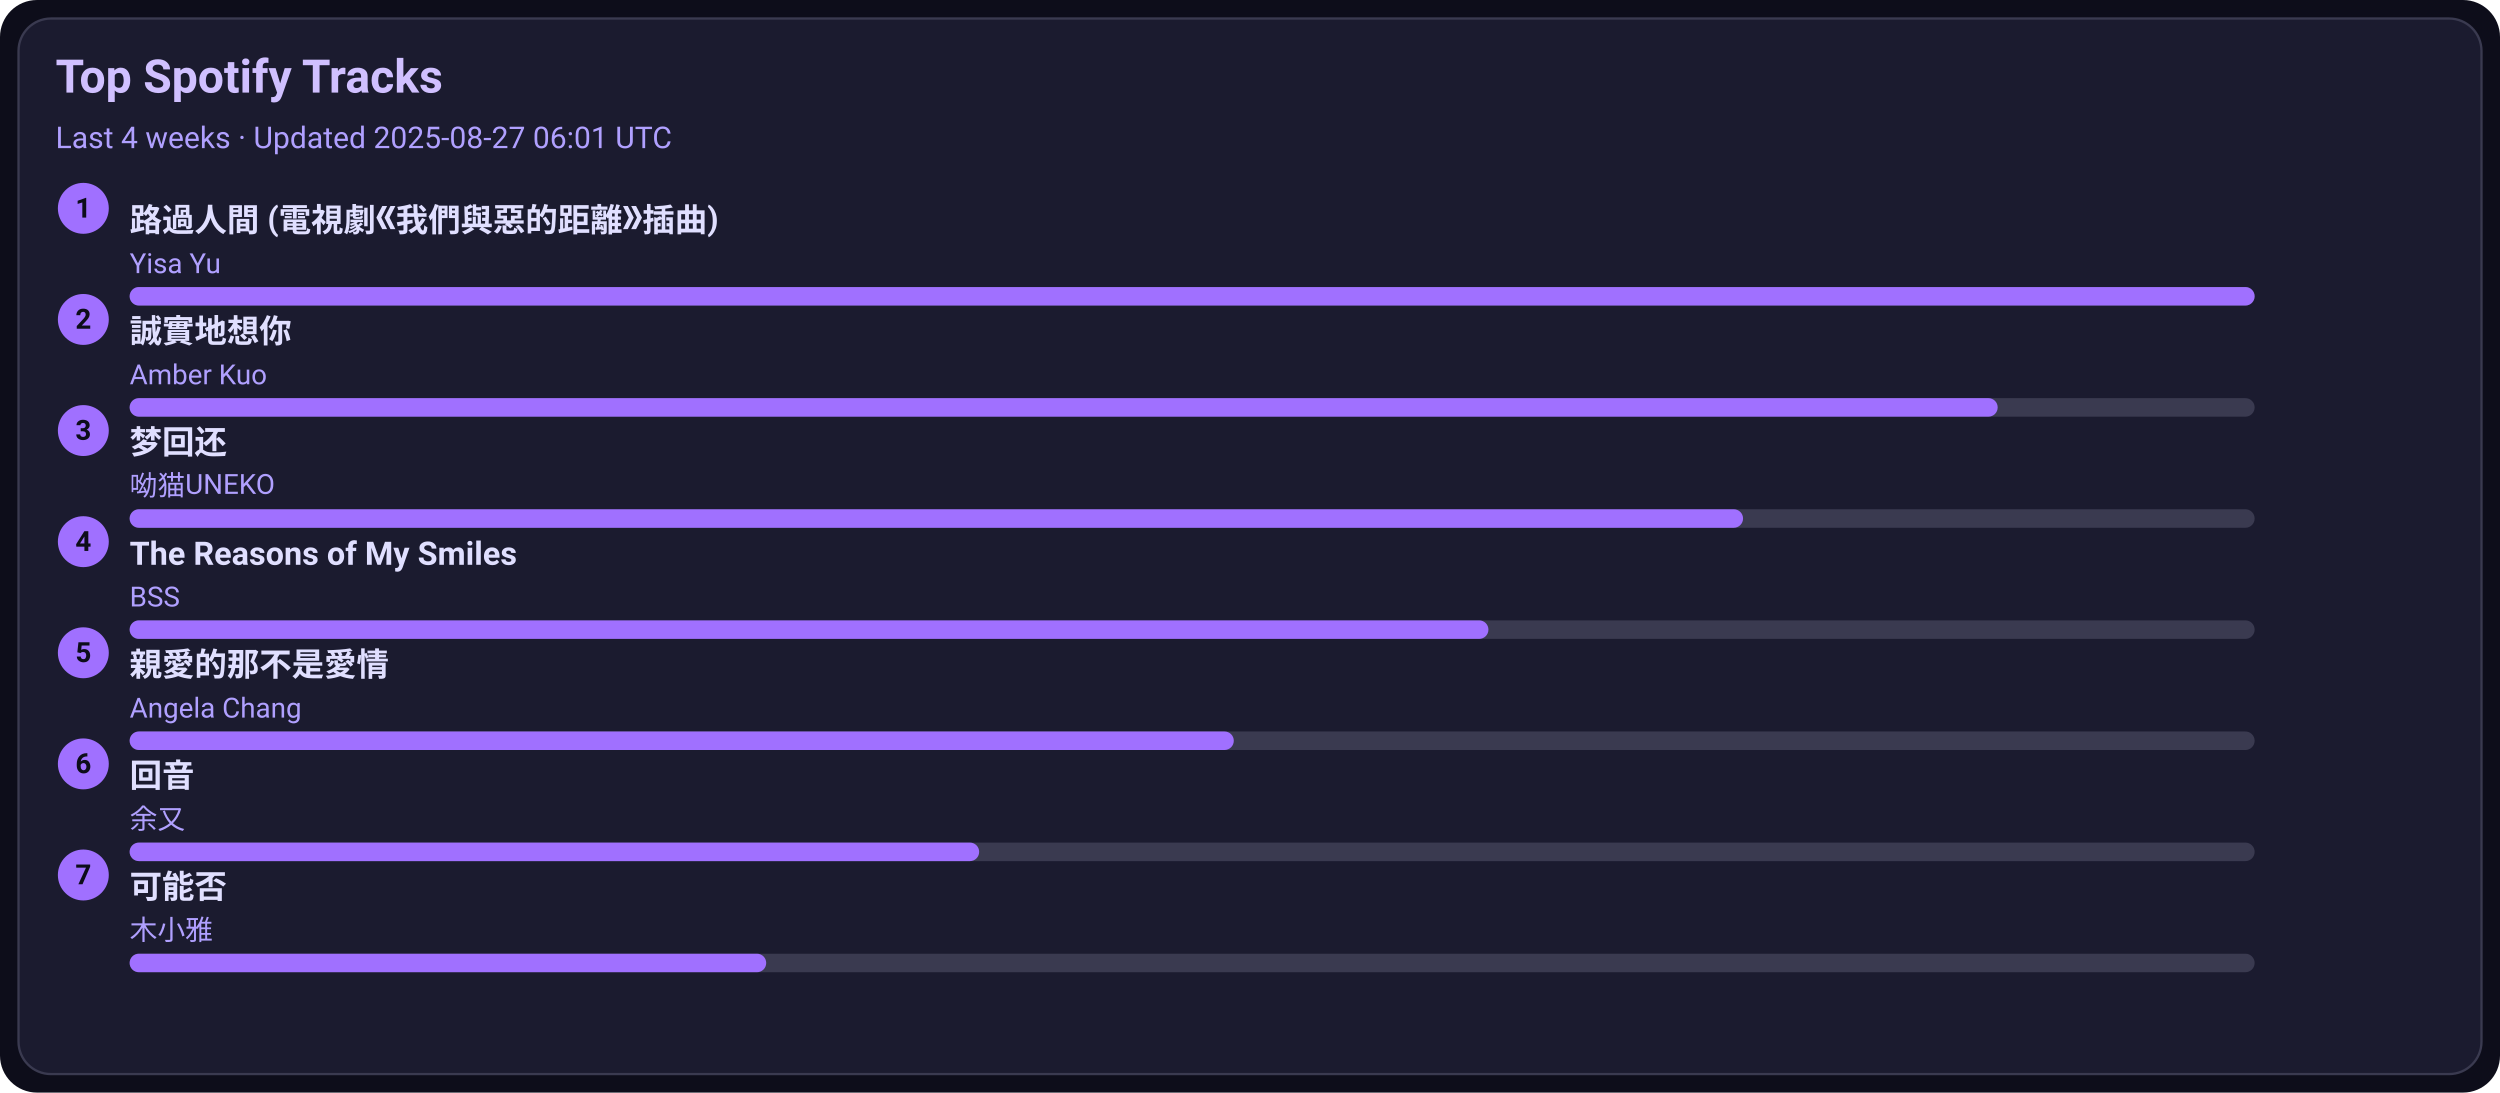
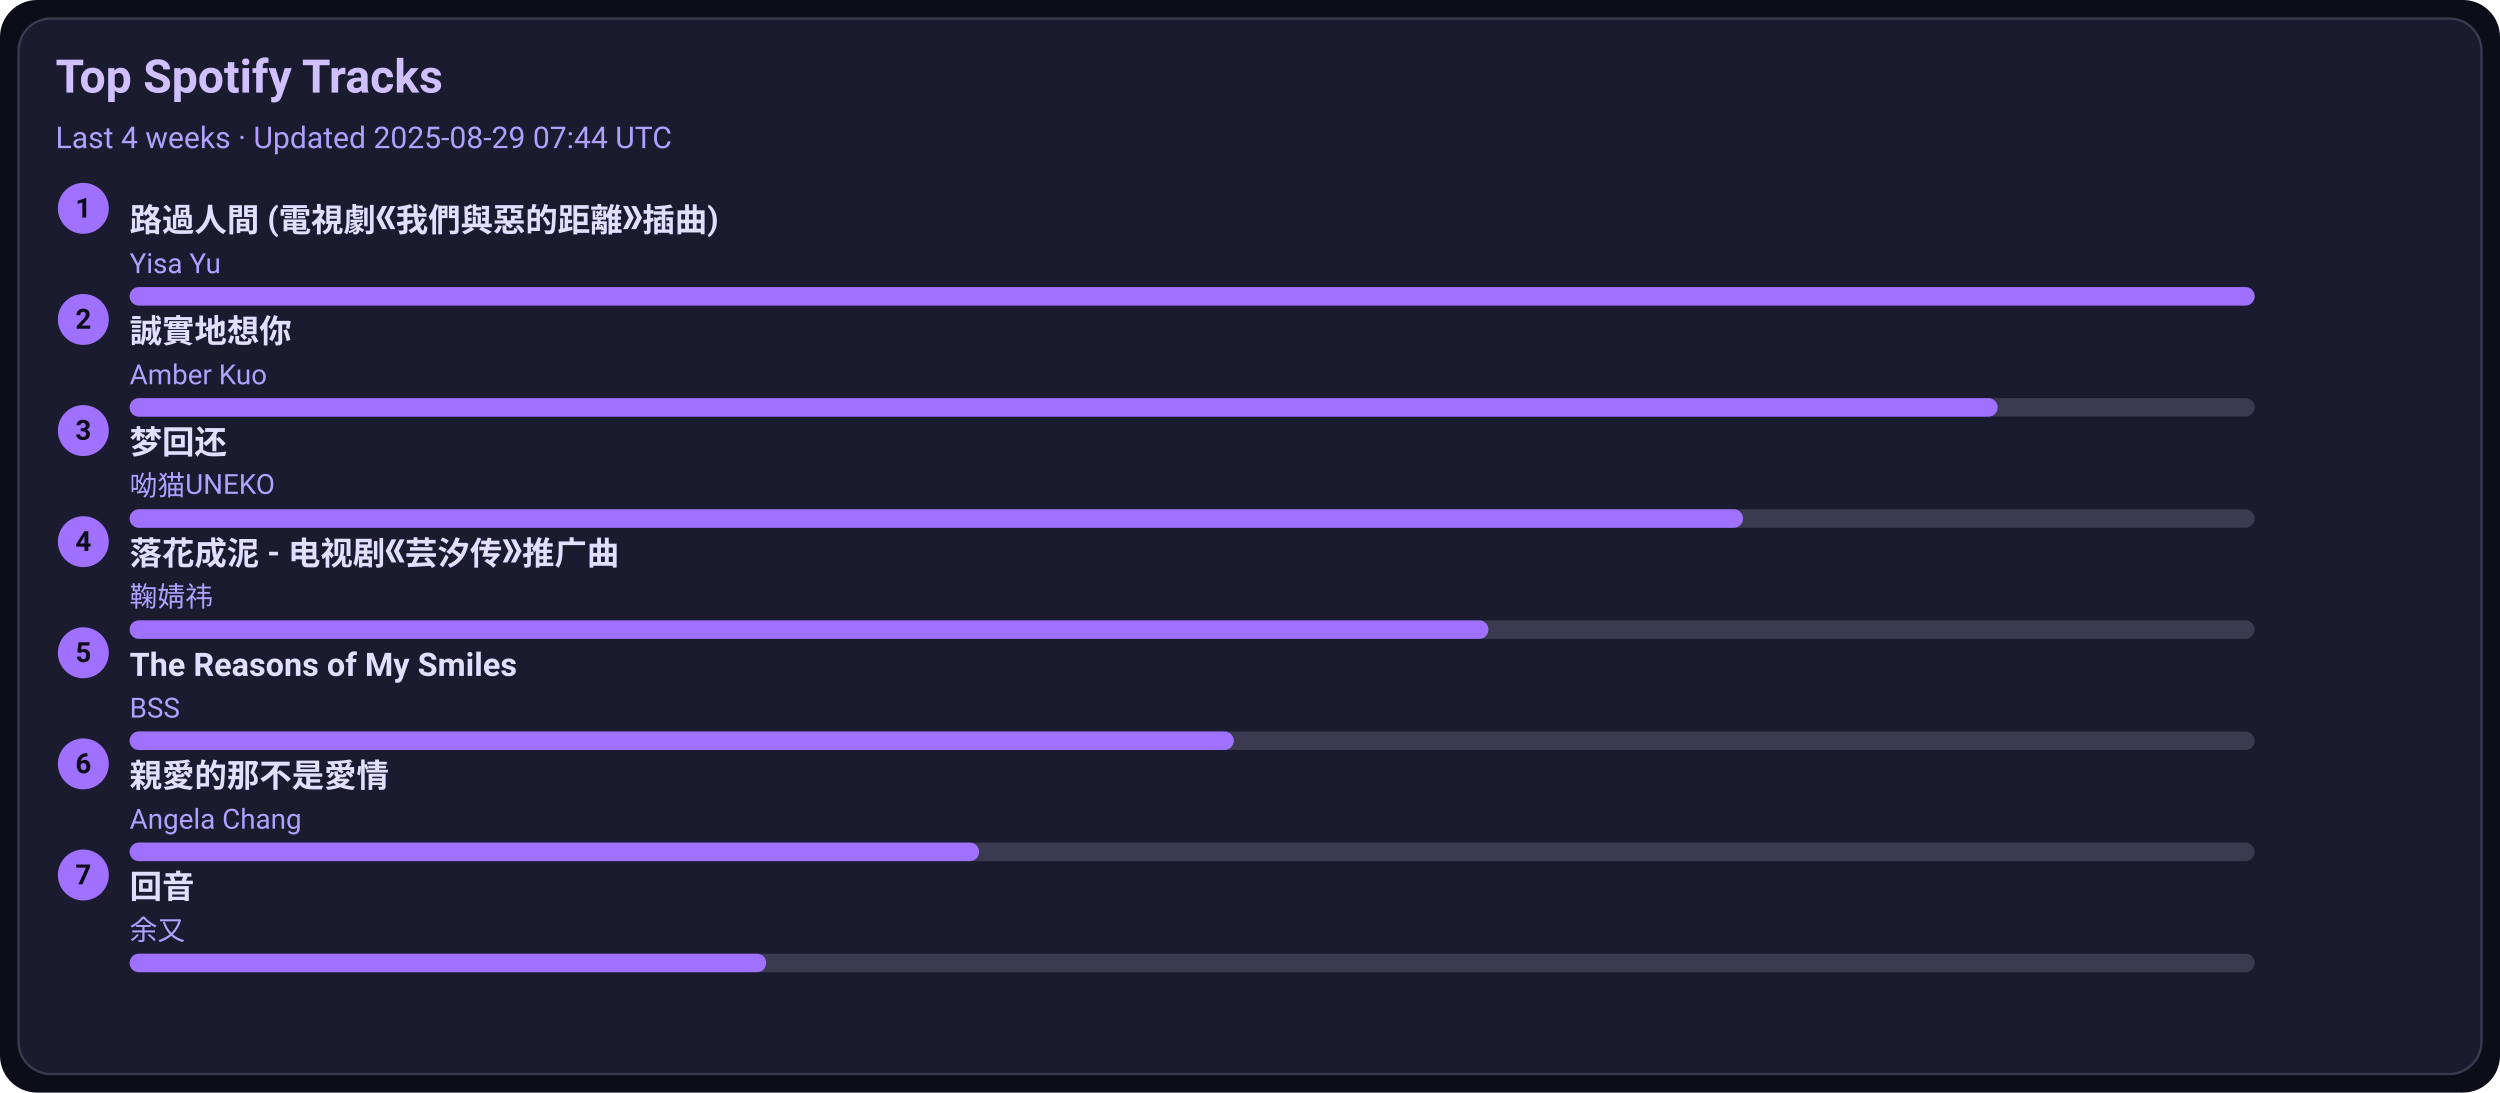
<svg xmlns="http://www.w3.org/2000/svg" width="1080" height="472" viewBox="0 0 1080 472">
  <style>text{font-family:-apple-system,BlinkMacSystemFont,Segoe UI,Roboto,Ubuntu,Helvetica Neue,Arial,Noto Sans,sans-serif}</style>
  <rect width="1080" height="472" rx="16" fill="#0d0d1a" />
  <rect x="8" y="8" width="1064" height="456" rx="14" fill="#1b1b2f" stroke="#3a3a50" />
  <text x="24" y="40" font-size="20" fill="#d0c0ff" font-weight="600">Top Spotify Tracks</text>
-   <text x="24" y="64" font-size="13" fill="#b0a0ff">Last 4 weeks · Updated 2025-08-27 06:01 UTC</text>
+   <text x="24" y="64" font-size="13" fill="#b0a0ff">Last 4 weeks · Updated 2025-08-29 07:44 UTC</text>
  <circle cx="36" cy="90" r="11" fill="#a070ff" />
  <text x="36" y="94" text-anchor="middle" font-size="12" fill="#0d0d1a" font-weight="700">1</text>
  <a href="https://open.spotify.com/track/1ZSleGniKMWNrWvK5cGALO" target="_blank" rel="noopener noreferrer">
    <text x="56" y="100" font-size="14" fill="#e0dfff" font-weight="600">路過人間 (電視劇《我們與惡的距離》插曲)</text>
  </a>
  <text x="56" y="118" font-size="12" fill="#b0a0ff">Yisa Yu</text>
  <rect x="56" y="124" width="918" height="8" rx="4" fill="#3a3a50" />
  <rect x="56" y="124" width="918" height="8" rx="4" fill="#a070ff" />
  <circle cx="36" cy="138" r="11" fill="#a070ff" />
  <text x="36" y="142" text-anchor="middle" font-size="12" fill="#0d0d1a" font-weight="700">2</text>
  <a href="https://open.spotify.com/track/1SPZzj8QzOwZoAGKXMGLGJ" target="_blank" rel="noopener noreferrer">
    <text x="56" y="148" font-size="14" fill="#e0dfff" font-weight="600">誠實地想你</text>
  </a>
  <text x="56" y="166" font-size="12" fill="#b0a0ff">Amber Kuo</text>
  <rect x="56" y="172" width="918" height="8" rx="4" fill="#3a3a50" />
  <rect x="56" y="172" width="807" height="8" rx="4" fill="#a070ff" />
  <circle cx="36" cy="186" r="11" fill="#a070ff" />
  <text x="36" y="190" text-anchor="middle" font-size="12" fill="#0d0d1a" font-weight="700">3</text>
  <a href="https://open.spotify.com/track/6jTK3YxlFysC8g0Ye9tbPK" target="_blank" rel="noopener noreferrer">
    <text x="56" y="196" font-size="14" fill="#e0dfff" font-weight="600">梦回还</text>
  </a>
  <text x="56" y="214" font-size="12" fill="#b0a0ff">呦猫UNEKO</text>
  <rect x="56" y="220" width="918" height="8" rx="4" fill="#3a3a50" />
  <rect x="56" y="220" width="697" height="8" rx="4" fill="#a070ff" />
  <circle cx="36" cy="234" r="11" fill="#a070ff" />
  <text x="36" y="238" text-anchor="middle" font-size="12" fill="#0d0d1a" font-weight="700">4</text>
-   <a href="https://open.spotify.com/track/1amowbJ9HHFFSFdg2ubM7G" target="_blank" rel="noopener noreferrer">
-     <text x="56" y="244" font-size="14" fill="#e0dfff" font-weight="600">The Reasons of My Smiles</text>
+   <a href="https://open.spotify.com/track/3kOZsJz3crGIWWHeoCNa0O" target="_blank" rel="noopener noreferrer">
+     <text x="56" y="244" font-size="14" fill="#e0dfff" font-weight="600">落花成泥 - 电视剧《芸汐传》推广曲</text>
  </a>
-   <text x="56" y="262" font-size="12" fill="#b0a0ff">BSS</text>
+   <text x="56" y="262" font-size="12" fill="#b0a0ff">鞠婧祎</text>
  <rect x="56" y="268" width="918" height="8" rx="4" fill="#3a3a50" />
  <rect x="56" y="268" width="587" height="8" rx="4" fill="#a070ff" />
  <circle cx="36" cy="282" r="11" fill="#a070ff" />
  <text x="36" y="286" text-anchor="middle" font-size="12" fill="#0d0d1a" font-weight="700">5</text>
-   <a href="https://open.spotify.com/track/1MAv2SJPGVVDHyFlhflmYR" target="_blank" rel="noopener noreferrer">
-     <text x="56" y="292" font-size="14" fill="#e0dfff" font-weight="600">親愛的那不是愛情</text>
+   <a href="https://open.spotify.com/track/1amowbJ9HHFFSFdg2ubM7G" target="_blank" rel="noopener noreferrer">
+     <text x="56" y="292" font-size="14" fill="#e0dfff" font-weight="600">The Reasons of My Smiles</text>
  </a>
-   <text x="56" y="310" font-size="12" fill="#b0a0ff">Angela Chang</text>
+   <text x="56" y="310" font-size="12" fill="#b0a0ff">BSS</text>
  <rect x="56" y="316" width="918" height="8" rx="4" fill="#3a3a50" />
  <rect x="56" y="316" width="477" height="8" rx="4" fill="#a070ff" />
  <circle cx="36" cy="330" r="11" fill="#a070ff" />
  <text x="36" y="334" text-anchor="middle" font-size="12" fill="#0d0d1a" font-weight="700">6</text>
-   <a href="https://open.spotify.com/track/1K30lsrpvTR0ytSICU2Z3X" target="_blank" rel="noopener noreferrer">
-     <text x="56" y="340" font-size="14" fill="#e0dfff" font-weight="600">回音</text>
+   <a href="https://open.spotify.com/track/1MAv2SJPGVVDHyFlhflmYR" target="_blank" rel="noopener noreferrer">
+     <text x="56" y="340" font-size="14" fill="#e0dfff" font-weight="600">親愛的那不是愛情</text>
  </a>
-   <text x="56" y="358" font-size="12" fill="#b0a0ff">余又</text>
+   <text x="56" y="358" font-size="12" fill="#b0a0ff">Angela Chang</text>
  <rect x="56" y="364" width="918" height="8" rx="4" fill="#3a3a50" />
  <rect x="56" y="364" width="367" height="8" rx="4" fill="#a070ff" />
  <circle cx="36" cy="378" r="11" fill="#a070ff" />
  <text x="36" y="382" text-anchor="middle" font-size="12" fill="#0d0d1a" font-weight="700">7</text>
-   <a href="https://open.spotify.com/track/1MftvvUAxzIm1ZnLQyEdr7" target="_blank" rel="noopener noreferrer">
-     <text x="56" y="388" font-size="14" fill="#e0dfff" font-weight="600">可能否</text>
+   <a href="https://open.spotify.com/track/1K30lsrpvTR0ytSICU2Z3X" target="_blank" rel="noopener noreferrer">
+     <text x="56" y="388" font-size="14" fill="#e0dfff" font-weight="600">回音</text>
  </a>
-   <text x="56" y="406" font-size="12" fill="#b0a0ff">木小雅</text>
+   <text x="56" y="406" font-size="12" fill="#b0a0ff">余又</text>
  <rect x="56" y="412" width="918" height="8" rx="4" fill="#3a3a50" />
  <rect x="56" y="412" width="275" height="8" rx="4" fill="#a070ff" />
</svg>
